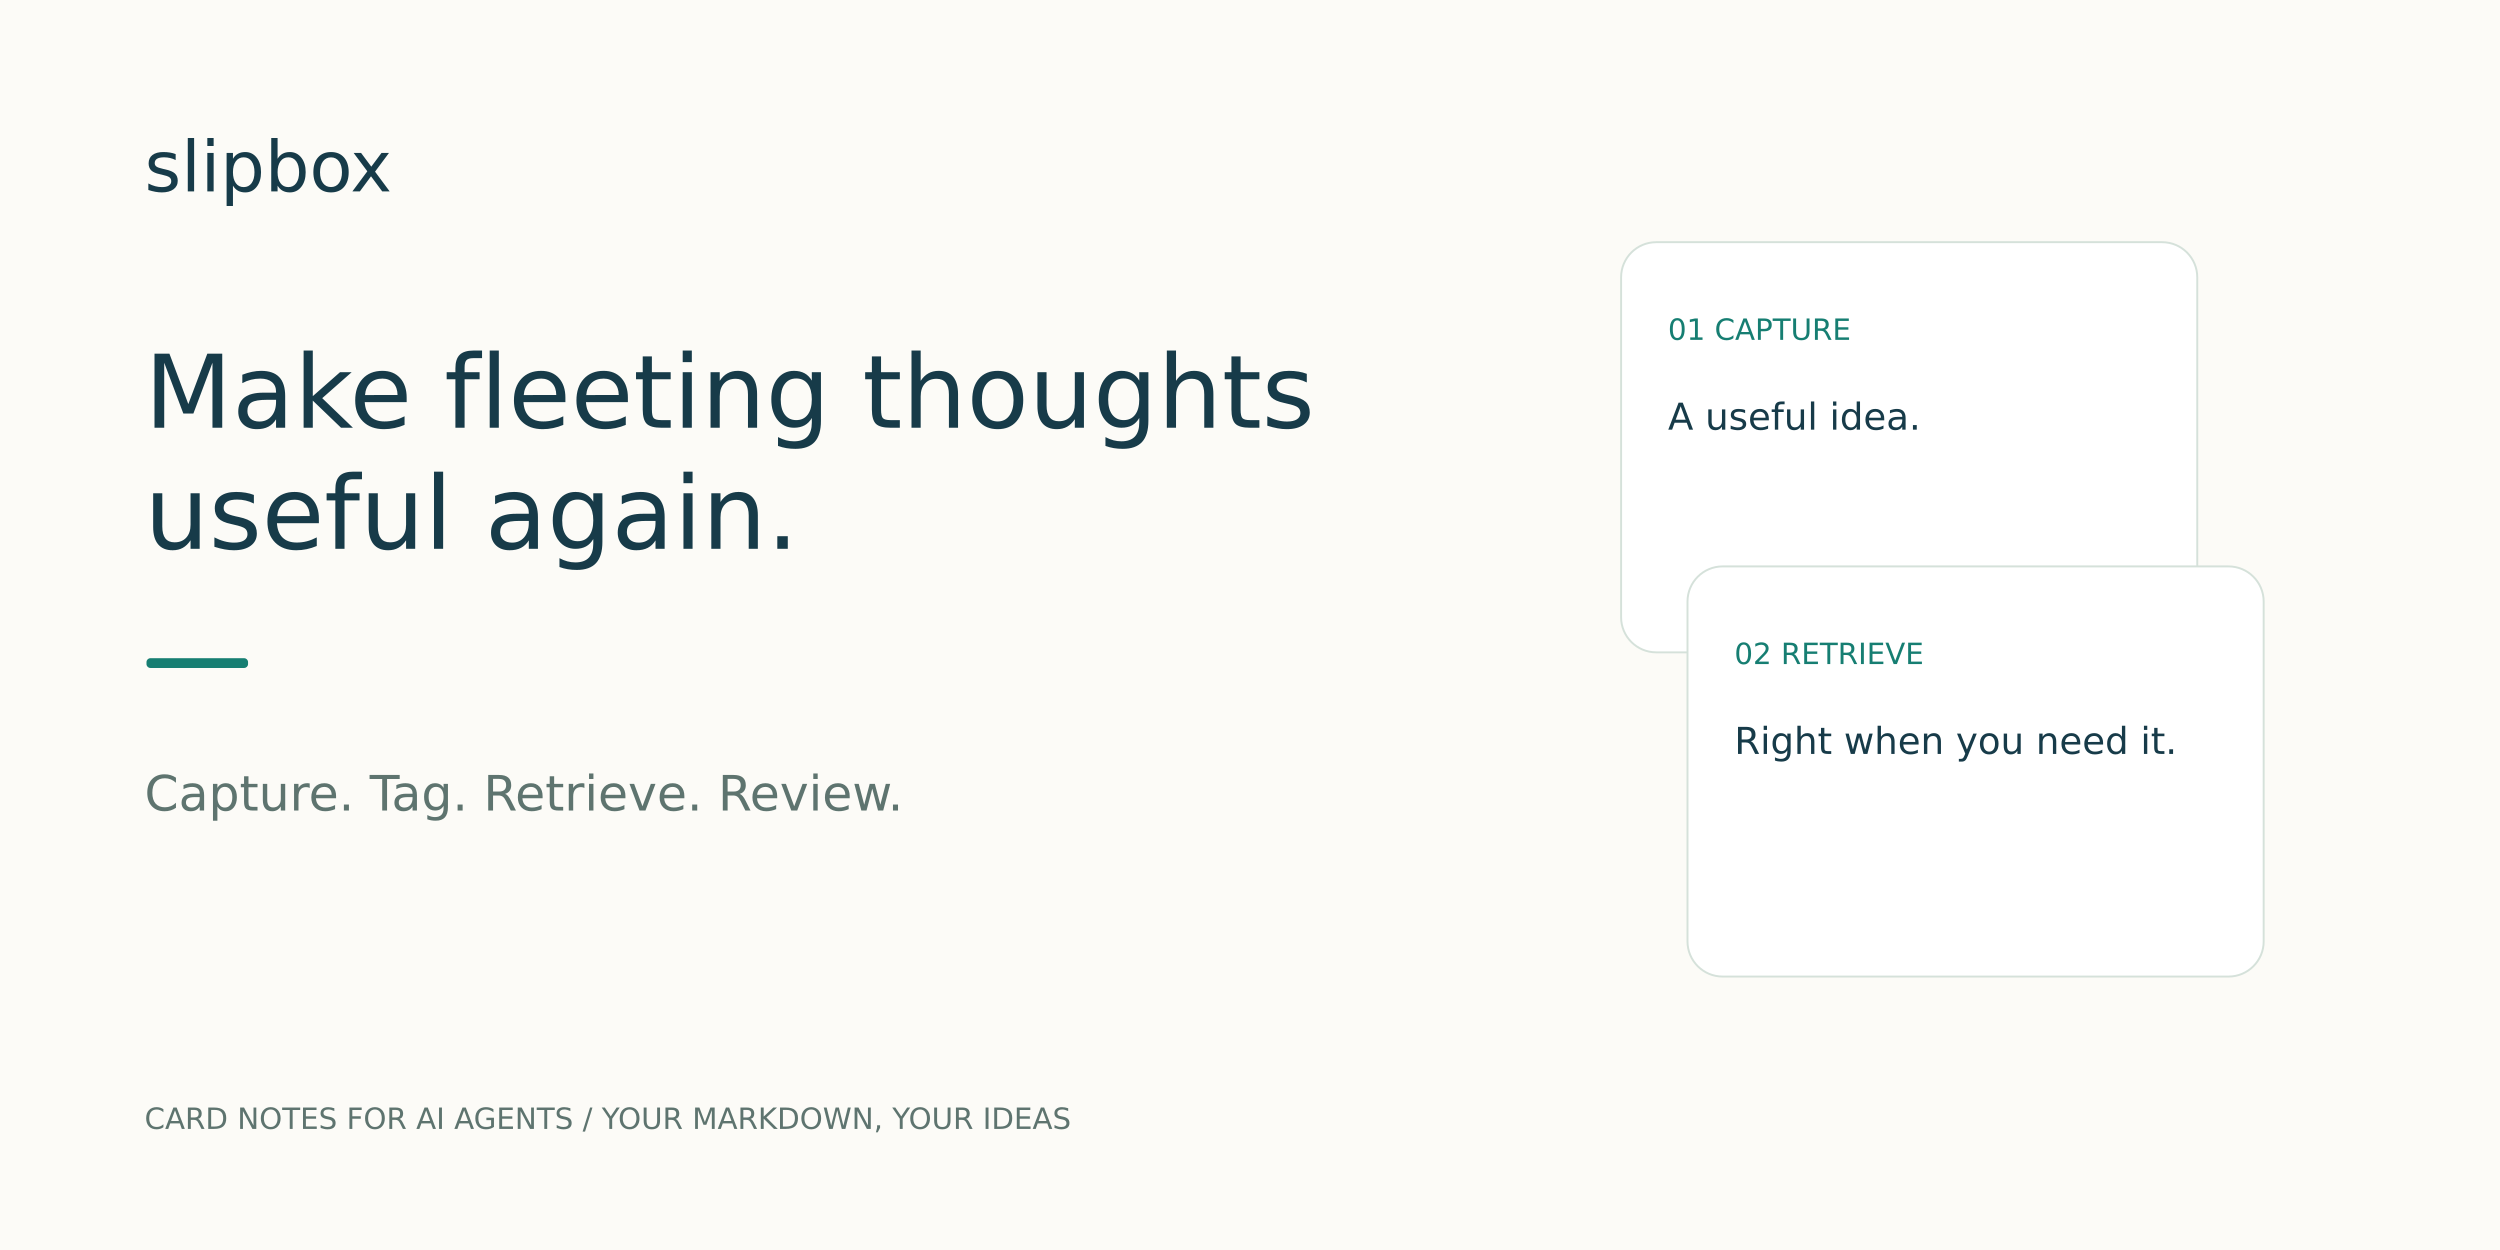
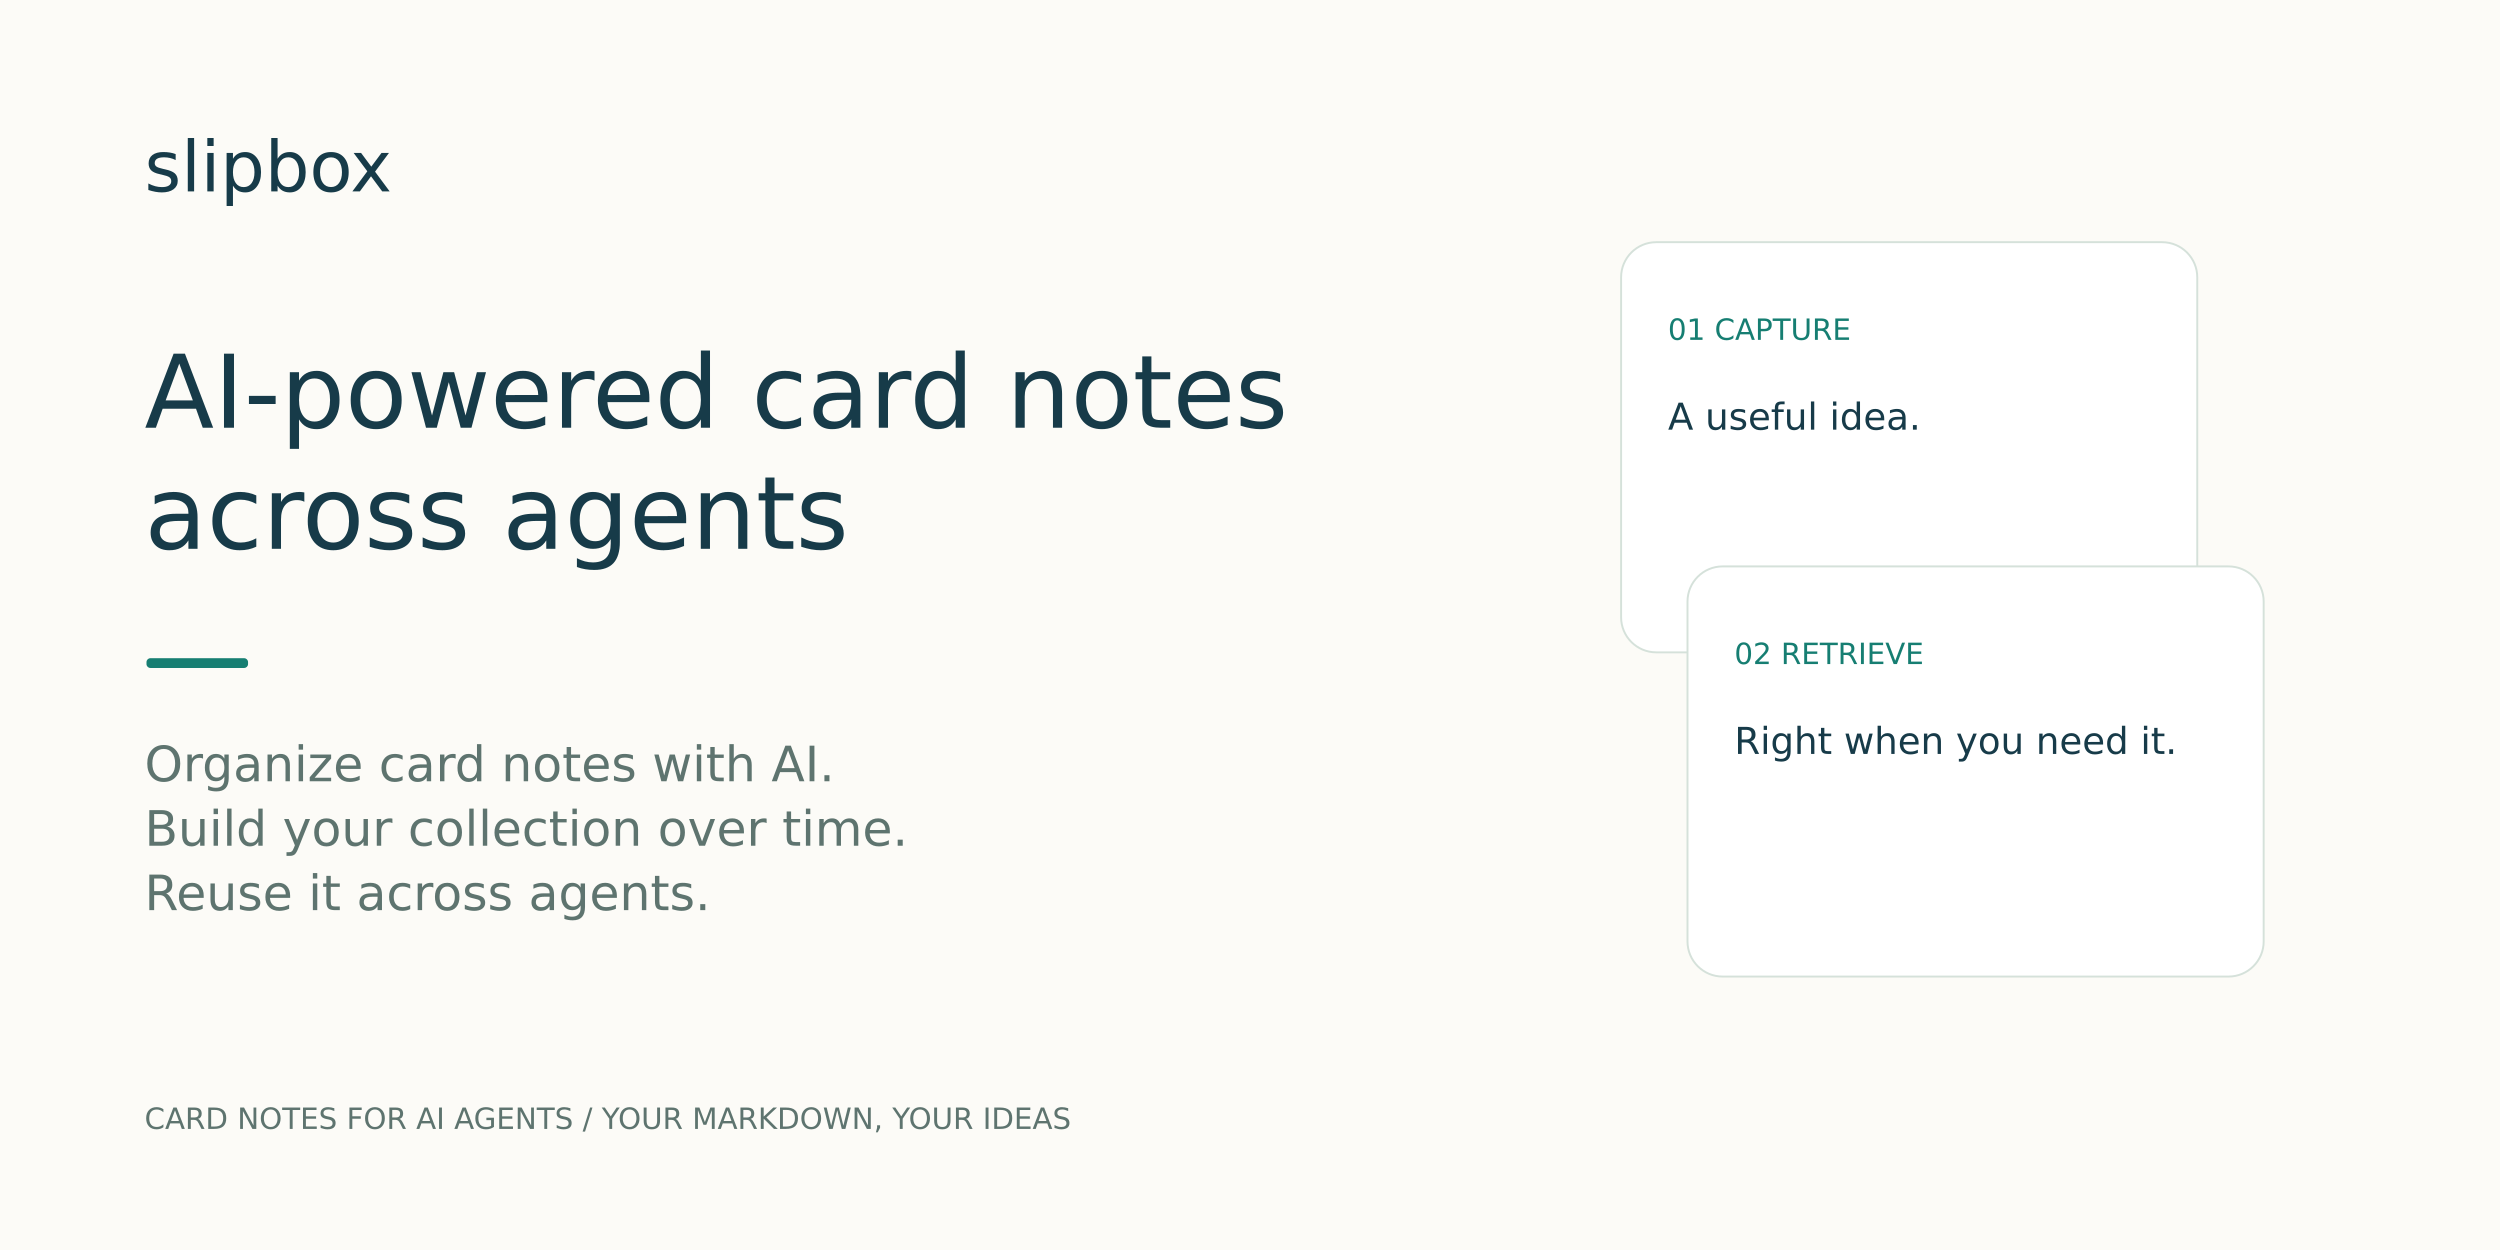
<svg xmlns="http://www.w3.org/2000/svg" width="1280" height="640" viewBox="0 0 1280 640">
  <rect width="1280" height="640" fill="#FCFBF7" />
  <g font-family="Segoe UI,DejaVu Sans,sans-serif">
    <text x="74" y="98" fill="#173B49" font-size="36">slipbox</text>
-     <text x="74" y="219" fill="#173B49" font-size="52">Make fleeting thoughts</text>
-     <text x="74" y="281" fill="#173B49" font-size="52">useful again.</text>
+     <text x="74" y="219" fill="#173B49" font-size="52">AI-powered card notes</text>
+     <text x="74" y="281" fill="#173B49" font-size="52">across agents</text>
    <rect x="75" y="337" width="52" height="5" rx="2" fill="#167E72" />
-     <text x="74" y="415" fill="#5E746F" font-size="25">Capture. Tag. Retrieve. Review.</text>
+     <text x="74" y="400" fill="#5E746F" font-size="25">Organize card notes with AI.</text>
+     <text x="74" y="433" fill="#5E746F" font-size="25">Build your collection over time.</text>
+     <text x="74" y="466" fill="#5E746F" font-size="25">Reuse it across agents.</text>
    <text x="74" y="578" fill="#5E746F" font-size="15">CARD NOTES FOR AI AGENTS / YOUR MARKDOWN, YOUR IDEAS</text>
    <rect x="830" y="124" width="295" height="210" rx="18" fill="#FFFFFF" stroke="#D5E1DA" />
    <text x="854" y="174" fill="#167E72" font-size="15">01 CAPTURE</text>
    <text x="854" y="220" fill="#173B49" font-size="19">A useful idea.</text>
    <rect x="864" y="290" width="295" height="210" rx="18" fill="#FFFFFF" stroke="#D5E1DA" />
    <text x="888" y="340" fill="#167E72" font-size="15">02 RETRIEVE</text>
    <text x="888" y="386" fill="#173B49" font-size="19">Right when you need it.</text>
  </g>
</svg>
